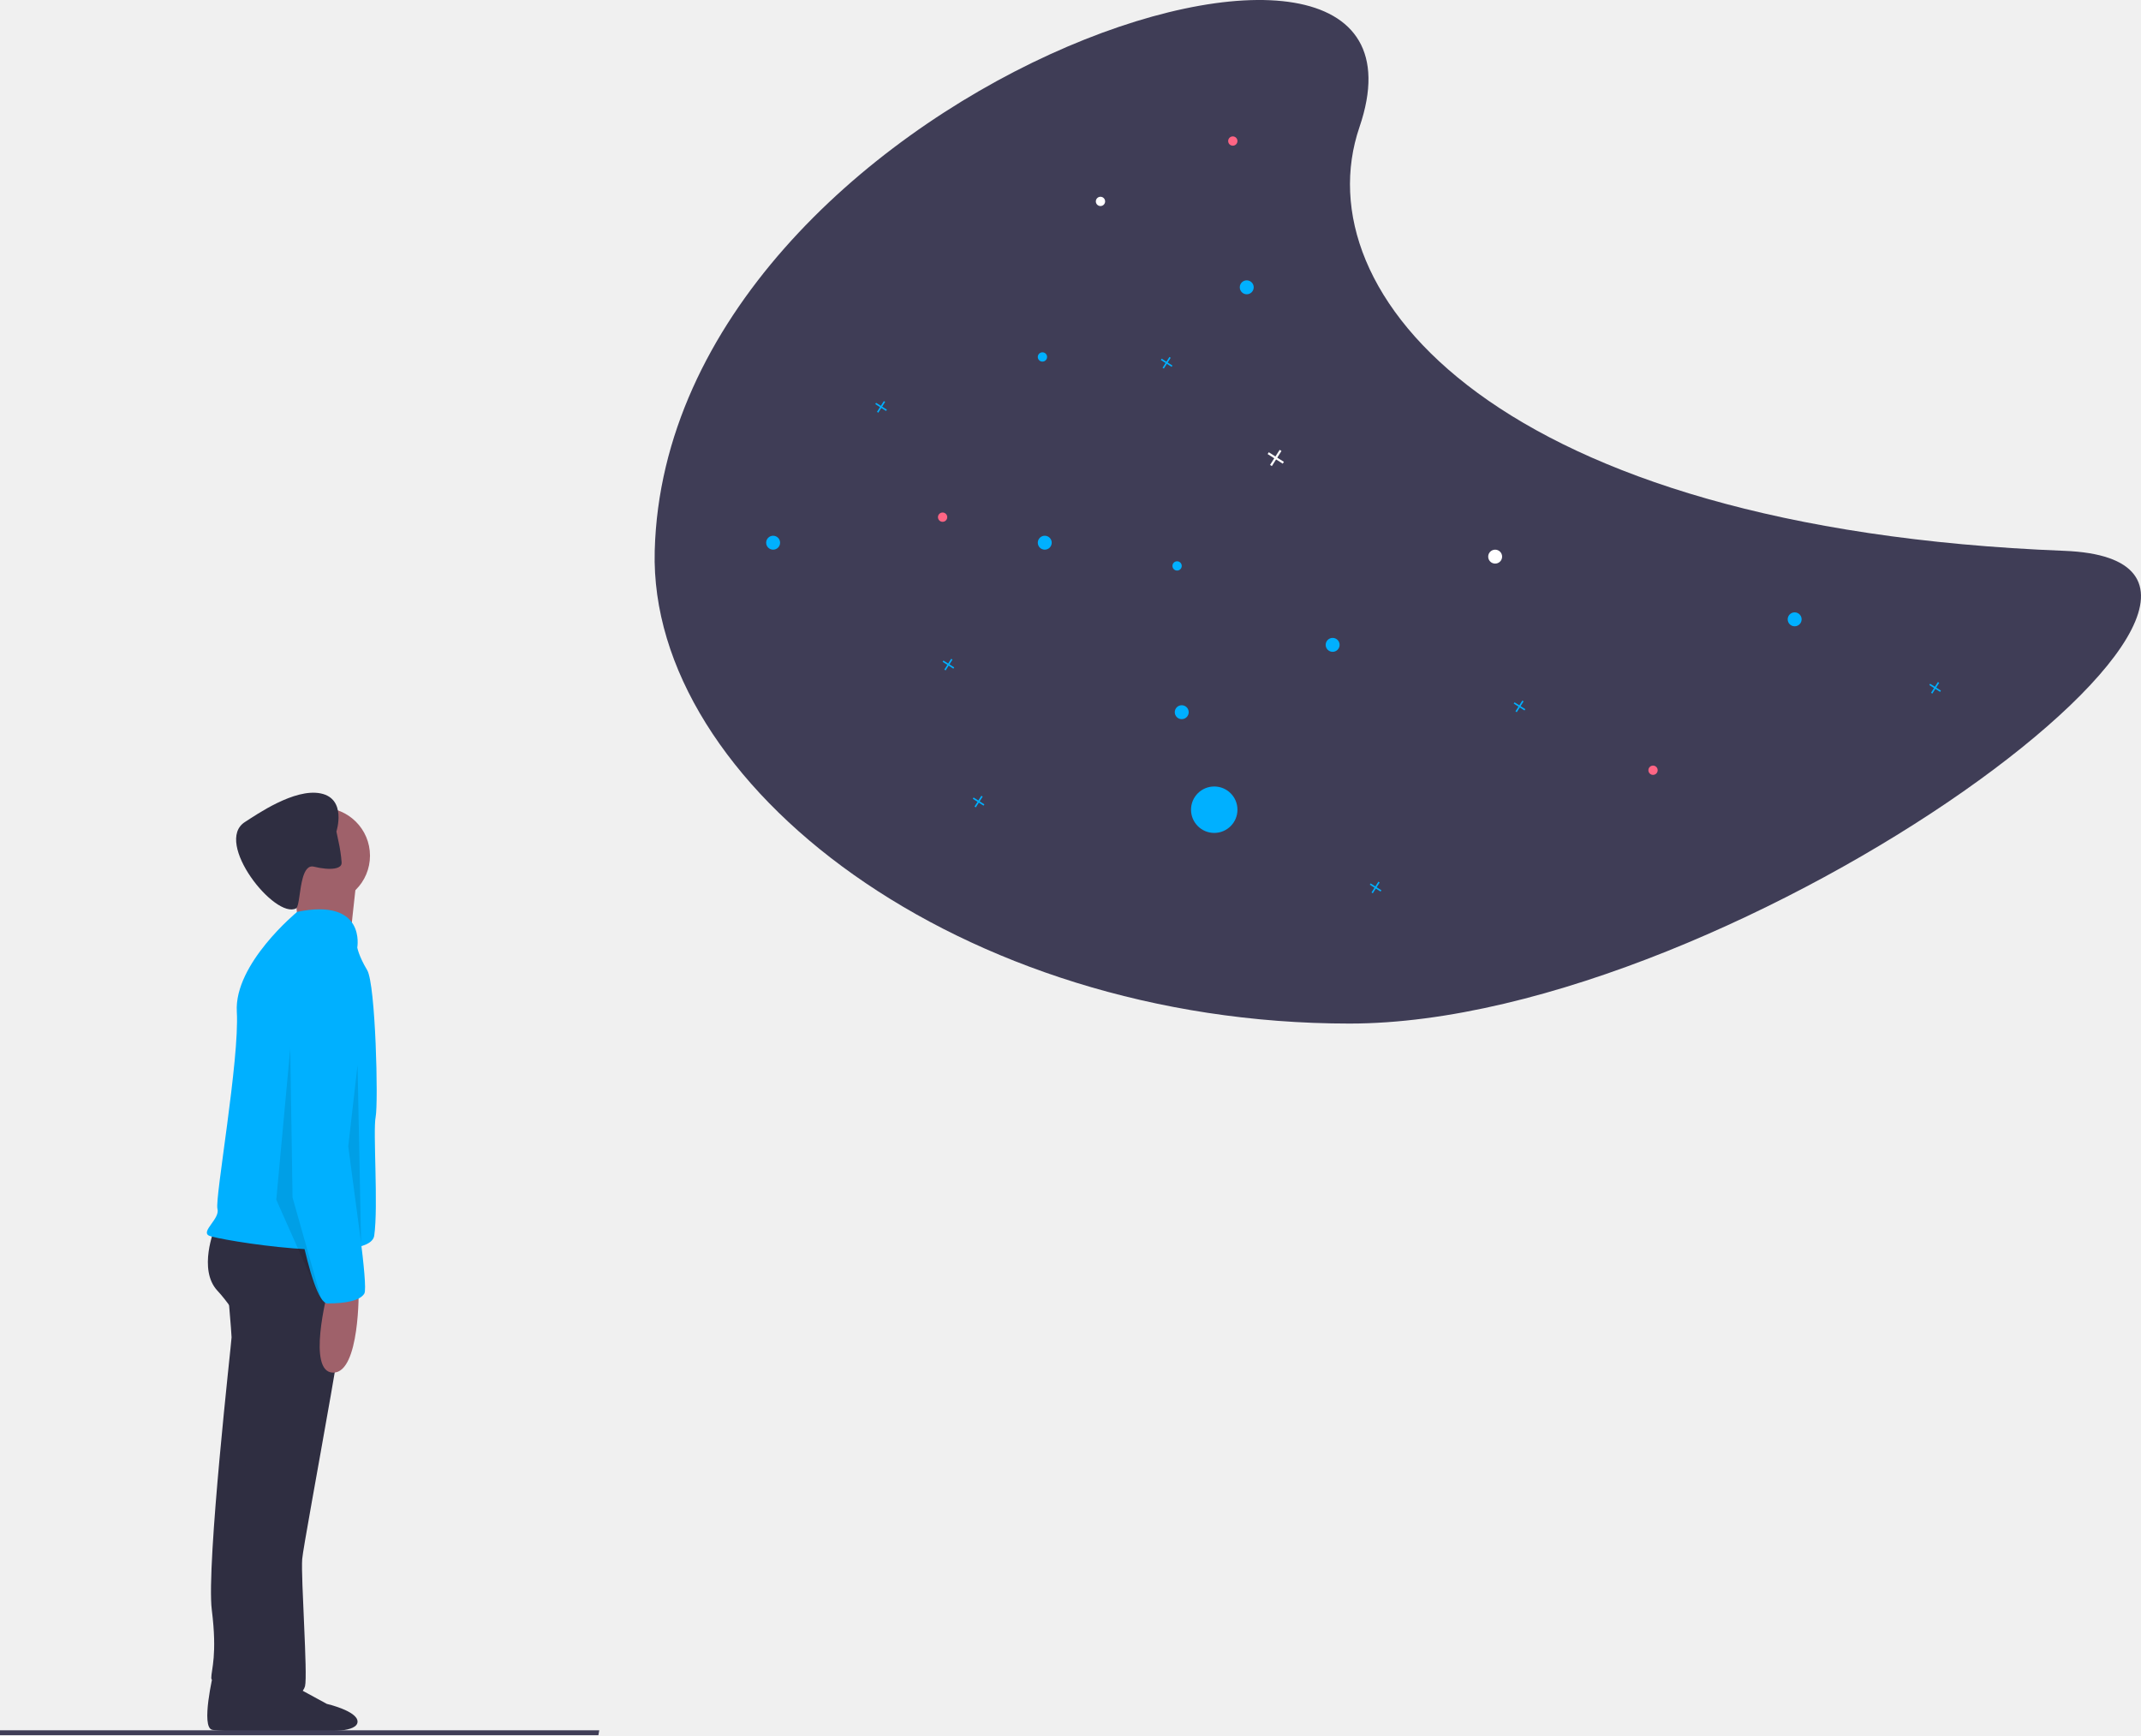
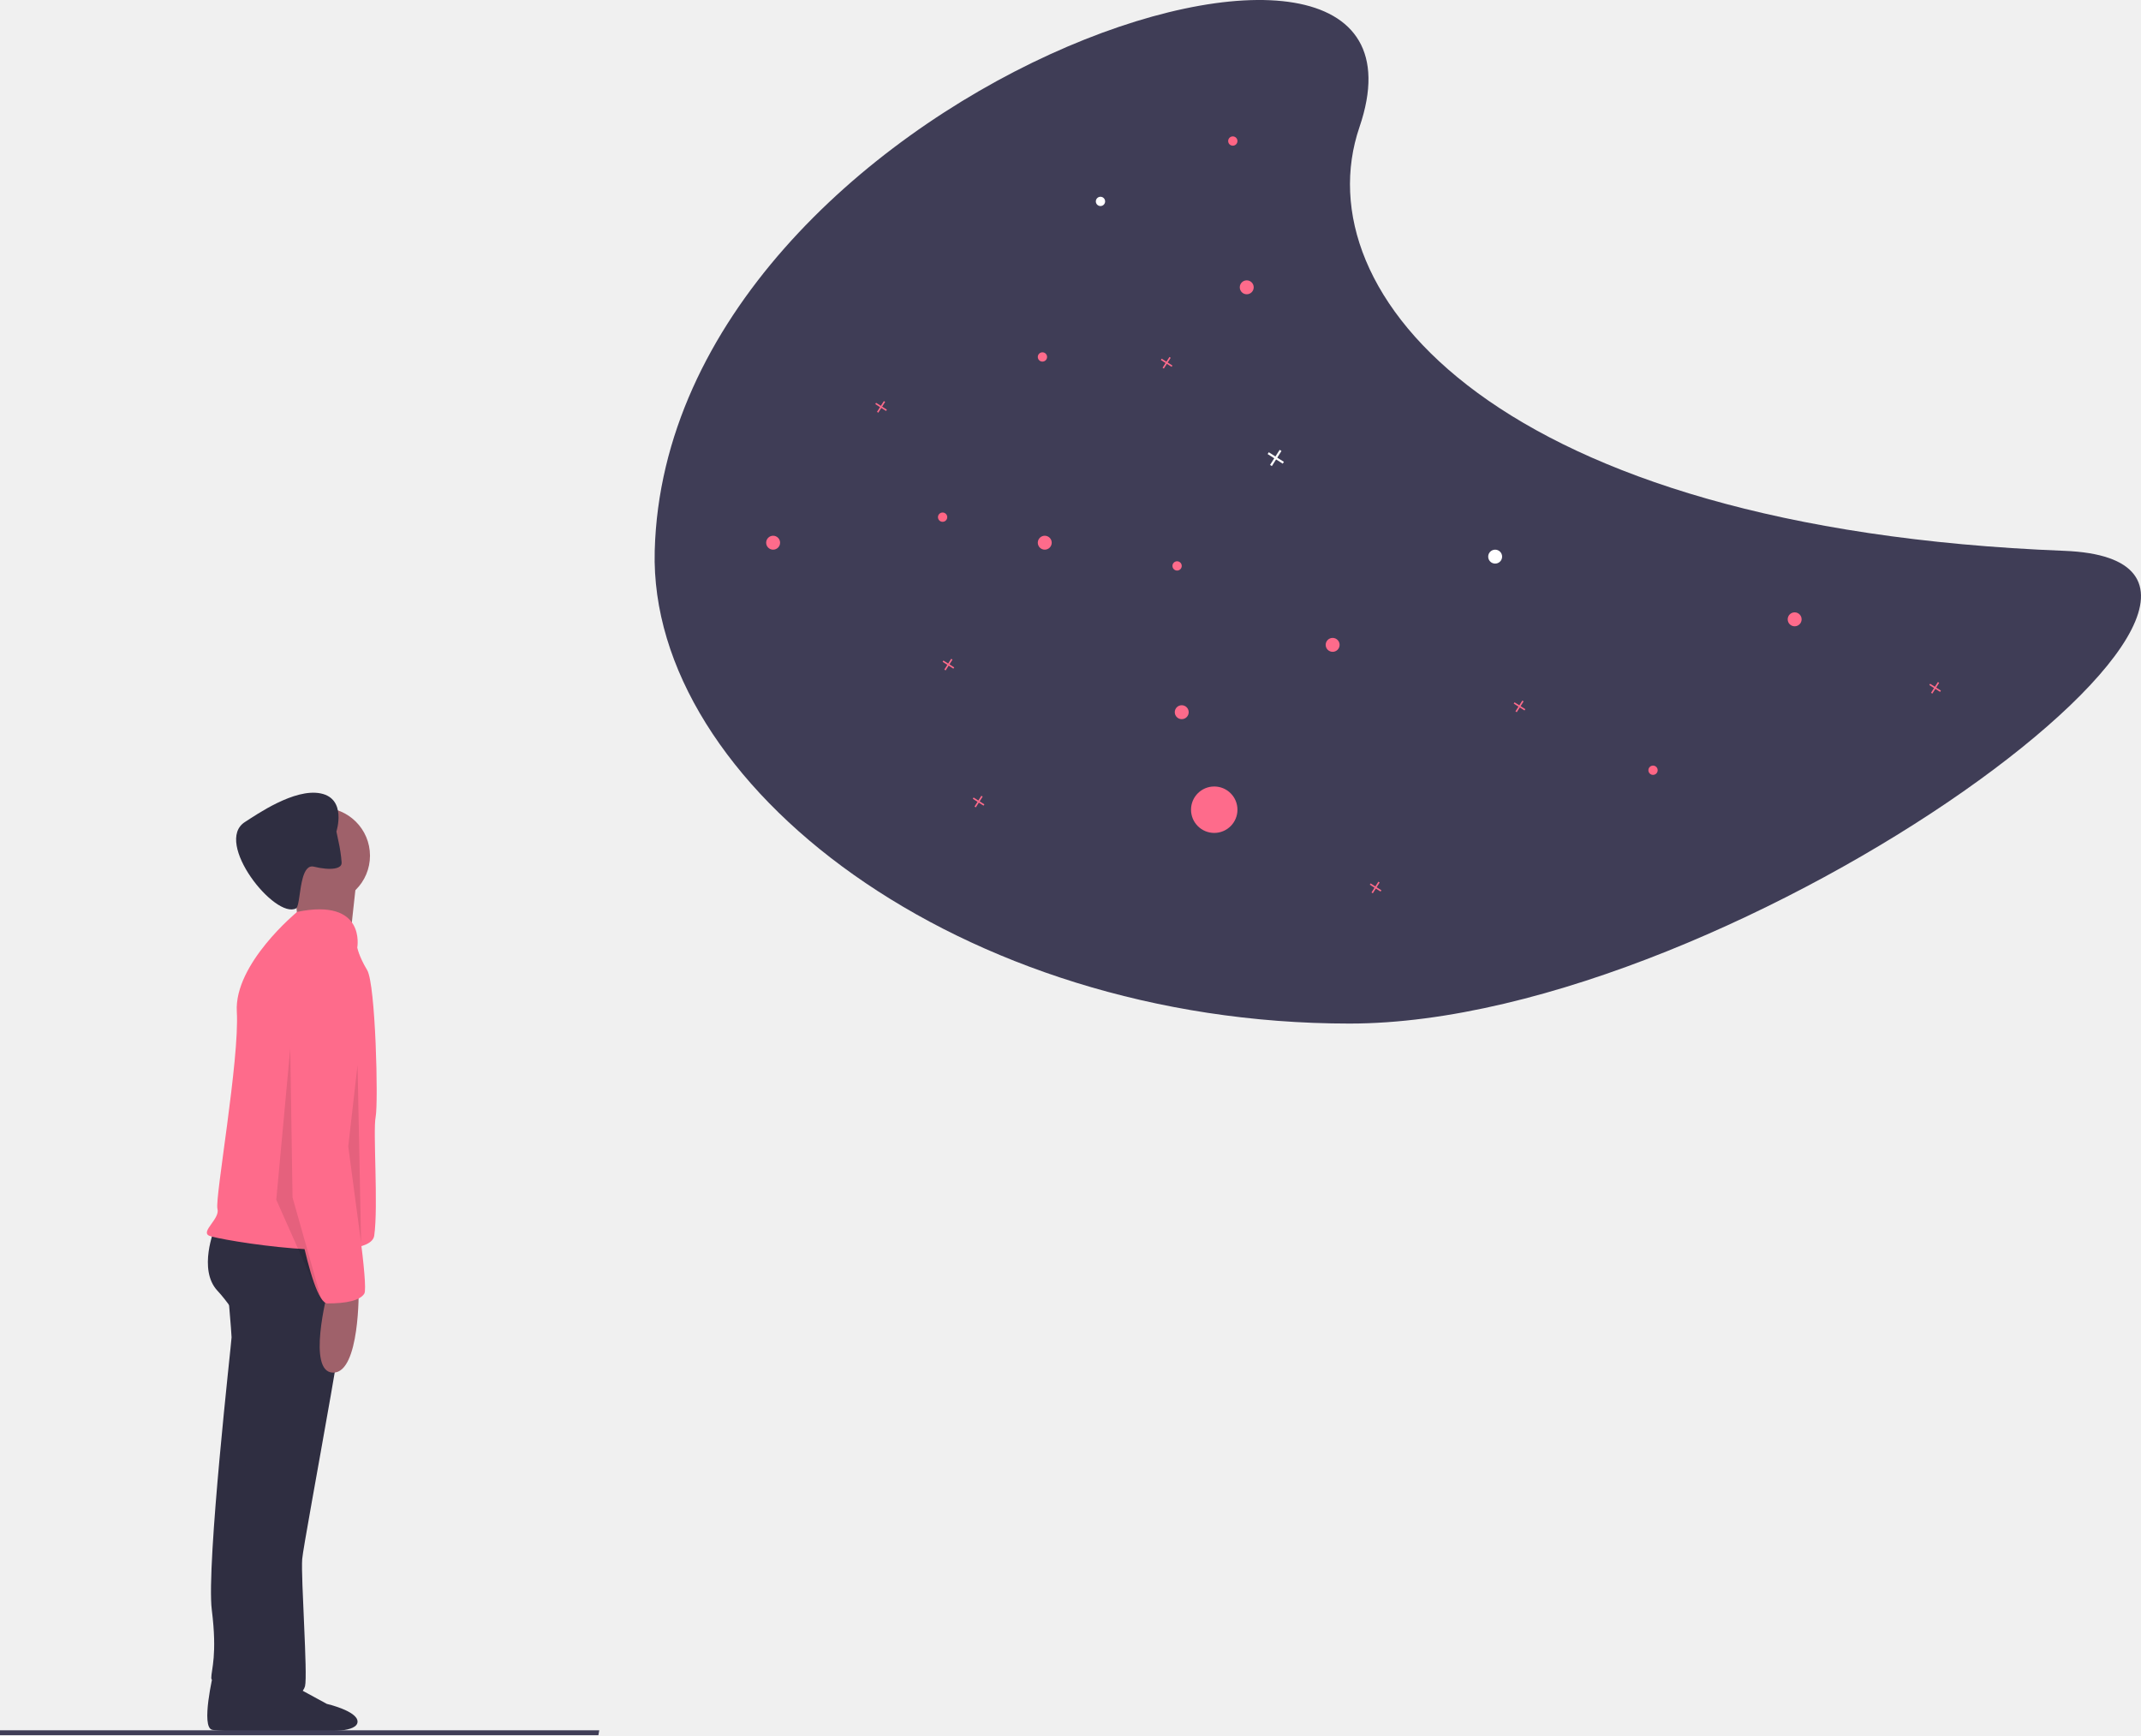
<svg xmlns="http://www.w3.org/2000/svg" id="f6dc6f51-58d1-4328-a543-5a2c5176acea" data-name="Layer 1" width="922.185" height="747.357" viewBox="0 0 922.185 747.357">
  <path d="M420.911,313.567c-2.68,100.756,131.629,203.611,299.277,203.611S1154.817,318.541,1028.018,313.567c-244.325-9.584-328.052-110.77-303.553-182.5C768.34,2.606,426.188,115.178,420.911,313.567Z" transform="translate(-138.9074 -76.32167)" fill="#3f3d56" />
-   <polygon points="505.004 157.445 502.96 156.144 504.261 154.1 503.703 153.746 502.403 155.79 500.359 154.489 500.004 155.046 502.048 156.347 500.747 158.391 501.305 158.746 502.605 156.702 504.649 158.002 505.004 157.445" fill="#00b0ff" />
-   <polygon points="657.004 305.445 654.96 304.144 656.261 302.1 655.703 301.746 654.403 303.79 652.359 302.489 652.004 303.046 654.048 304.347 652.747 306.391 653.305 306.746 654.605 304.702 656.649 306.002 657.004 305.445" fill="#00b0ff" />
-   <polygon points="411.004 287.445 408.96 286.144 410.261 284.1 409.703 283.746 408.403 285.79 406.359 284.489 406.004 285.046 408.048 286.347 406.747 288.391 407.305 288.746 408.605 286.702 410.649 288.002 411.004 287.445" fill="#00b0ff" />
-   <polygon points="595.004 383.445 592.96 382.144 594.261 380.1 593.703 379.746 592.403 381.79 590.359 380.489 590.004 381.046 592.048 382.347 590.747 384.391 591.305 384.746 592.605 382.702 594.649 384.002 595.004 383.445" fill="#00b0ff" />
-   <polygon points="424.004 346.445 421.96 345.144 423.261 343.1 422.703 342.746 421.403 344.79 419.359 343.489 419.004 344.046 421.048 345.347 419.747 347.391 420.305 347.746 421.605 345.702 423.649 347.002 424.004 346.445" fill="#00b0ff" />
-   <polygon points="836.004 297.445 833.96 296.144 835.261 294.1 834.703 293.746 833.403 295.79 831.359 294.489 831.004 295.046 833.048 296.347 831.747 298.391 832.305 298.746 833.605 296.702 835.649 298.002 836.004 297.445" fill="#00b0ff" />
-   <polygon points="382.004 176.445 379.96 175.144 381.261 173.1 380.703 172.746 379.403 174.79 377.359 173.489 377.004 174.046 379.048 175.347 377.747 177.391 378.305 177.746 379.605 175.702 381.649 177.002 382.004 176.445" fill="#00b0ff" />
+   <polygon points="505.004 157.445 502.96 156.144 504.261 154.1 503.703 153.746 502.403 155.79 500.359 154.489 500.004 155.046 502.048 156.347 500.747 158.391 501.305 158.746 502.605 156.702 504.649 158.002 505.004 157.445" fill="#fe6b8b" />
+   <polygon points="657.004 305.445 654.96 304.144 656.261 302.1 655.703 301.746 654.403 303.79 652.359 302.489 652.004 303.046 654.048 304.347 652.747 306.391 653.305 306.746 654.605 304.702 656.649 306.002 657.004 305.445" fill="#fe6b8b" />
+   <polygon points="411.004 287.445 408.96 286.144 410.261 284.1 409.703 283.746 408.403 285.79 406.359 284.489 406.004 285.046 408.048 286.347 406.747 288.391 407.305 288.746 408.605 286.702 410.649 288.002 411.004 287.445" fill="#fe6b8b" />
+   <polygon points="595.004 383.445 592.96 382.144 594.261 380.1 593.703 379.746 592.403 381.79 590.359 380.489 590.004 381.046 592.048 382.347 590.747 384.391 591.305 384.746 592.605 382.702 594.649 384.002 595.004 383.445" fill="#fe6b8b" />
+   <polygon points="424.004 346.445 421.96 345.144 423.261 343.1 422.703 342.746 421.403 344.79 419.359 343.489 419.004 344.046 421.048 345.347 419.747 347.391 420.305 347.746 421.605 345.702 423.649 347.002 424.004 346.445" fill="#fe6b8b" />
+   <polygon points="836.004 297.445 833.96 296.144 835.261 294.1 834.703 293.746 833.403 295.79 831.359 294.489 831.004 295.046 833.048 296.347 831.747 298.391 832.305 298.746 833.605 296.702 835.649 298.002 836.004 297.445" fill="#fe6b8b" />
+   <polygon points="382.004 176.445 379.96 175.144 381.261 173.1 380.703 172.746 379.403 174.79 377.359 173.489 377.004 174.046 379.048 175.347 377.747 177.391 378.305 177.746 379.605 175.702 381.649 177.002 382.004 176.445" fill="#fe6b8b" />
  <polygon points="553.004 198.924 550.142 197.104 551.963 194.242 551.183 193.746 549.362 196.607 546.501 194.786 546.004 195.567 548.866 197.387 547.045 200.249 547.825 200.746 549.646 197.884 552.507 199.705 553.004 198.924" fill="#fff" />
-   <circle cx="450.004" cy="233.746" r="3" fill="#00b0ff" />
-   <circle cx="333.004" cy="233.746" r="3" fill="#00b0ff" />
-   <circle cx="537.004" cy="123.746" r="3" fill="#00b0ff" />
-   <circle cx="509.004" cy="306.746" r="3" fill="#00b0ff" />
-   <circle cx="507.004" cy="243.746" r="2" fill="#00b0ff" />
+   <circle cx="450.004" cy="233.746" r="3" fill="#fe6b8b" />
+   <circle cx="333.004" cy="233.746" r="3" fill="#fe6b8b" />
+   <circle cx="537.004" cy="123.746" r="3" fill="#fe6b8b" />
+   <circle cx="509.004" cy="306.746" r="3" fill="#fe6b8b" />
+   <circle cx="507.004" cy="243.746" r="2" fill="#fe6b8b" />
  <circle cx="712.004" cy="331.746" r="2" fill="#ff6584" />
  <circle cx="406.004" cy="222.746" r="2" fill="#ff6584" />
  <circle cx="531.004" cy="60.746" r="2" fill="#ff6584" />
-   <circle cx="449.004" cy="153.746" r="2" fill="#00b0ff" />
+   <circle cx="449.004" cy="153.746" r="2" fill="#fe6b8b" />
  <circle cx="474.004" cy="86.746" r="2" fill="#fff" />
-   <circle cx="773.004" cy="266.746" r="3" fill="#00b0ff" />
-   <circle cx="574.004" cy="277.746" r="3" fill="#00b0ff" />
-   <circle cx="523.004" cy="348.746" r="10" fill="#00b0ff" />
+   <circle cx="773.004" cy="266.746" r="3" fill="#fe6b8b" />
+   <circle cx="574.004" cy="277.746" r="3" fill="#fe6b8b" />
+   <circle cx="523.004" cy="348.746" r="10" fill="#fe6b8b" />
  <circle cx="644.004" cy="239.746" r="3" fill="#fff" />
  <path d="M230.836,796.936s-5.597,23.406-.509,24.423,30.02.689,36.126,1.707,18.826-.689,18.826-5.268S272.05,810.165,272.05,810.165s-18.826-10.176-19.335-10.685S230.836,796.936,230.836,796.936Z" transform="translate(-138.9074 -76.32167)" fill="#2f2e41" />
  <path d="M236.828,629.813s1.825,20.684,1.825,22.509-10.95,97.944-8.517,117.411-.225,25.684-.225,29.334,19.692,2.3,19.692,2.3l21.292-134.444-10.95-40.151Z" transform="translate(-138.9074 -76.32167)" fill="#2f2e41" />
  <path d="M237.959,802.059s-5.088,18.317,0,19.335,30.02-1.166,36.126-.148,18.826,1.166,18.826-3.414-13.229-7.632-13.229-7.632-18.826-10.176-19.335-10.685S237.959,802.059,237.959,802.059Z" transform="translate(-138.9074 -76.32167)" fill="#2f2e41" />
  <path d="M231.353,605.479s-7.3,17.642,1.217,26.767,18.25,27.376,18.25,28.592-17.034,122.278-14.6,130.186,1.825,12.775,1.217,13.992,6.083,7.909,13.384,7.909,18.25-5.475,19.467-10.342-1.825-46.843-1.217-54.751S294.013,613.388,290.971,610.346,231.353,605.479,231.353,605.479Z" transform="translate(-138.9074 -76.32167)" fill="#2f2e41" />
  <circle cx="138.68" cy="368.554" r="20.684" fill="#9f616a" />
  <path d="M264.812,455.218s4.258,22.509,1.217,24.942,23.117,6.083,23.117,6.083,3.042-29.809,3.65-32.851S264.812,455.218,264.812,455.218Z" transform="translate(-138.9074 -76.32167)" fill="#9f616a" />
-   <path d="M292.796,484.419s3.924-21.435-25.885-15.351c0,0-27.217,22.316-26,43s-9.558,80.637-8.341,84.895-7.3,9.734-3.65,11.559,69.351,12.775,71.176,0-.608-45.018.608-51.101,0-57.184-3.65-63.268S292.796,484.419,292.796,484.419Z" transform="translate(-138.9074 -76.32167)" fill="#00b0ff" />
+   <path d="M292.796,484.419s3.924-21.435-25.885-15.351c0,0-27.217,22.316-26,43s-9.558,80.637-8.341,84.895-7.3,9.734-3.65,11.559,69.351,12.775,71.176,0-.608-45.018.608-51.101,0-57.184-3.65-63.268S292.796,484.419,292.796,484.419Z" transform="translate(-138.9074 -76.32167)" fill="#fe6b8b" />
  <path d="M280.021,632.855s-9.125,34.676,2.433,34.676,10.95-35.892,10.95-35.892Z" transform="translate(-138.9074 -76.32167)" fill="#9f616a" />
  <path d="M286.015,448.328c-.264,1.744-2.958,2.469-6.912,2.129l-.006-.001a33.145,33.145,0,0,1-4.966-.85c-2.468-.607-3.858,1.588-4.755,4.627-1.472,5.013-1.583,12.337-2.878,13.291-9.04,4.997-35.751-28.504-22.063-37.177,4.875-3.089,21.285-14.623,32.623-12.293s6.748,16.402,6.748,16.402.416,1.847.888,4.22a63.446,63.446,0,0,1,1.359,9.078A4.421,4.421,0,0,1,286.015,448.328Z" transform="translate(-138.9074 -76.32167)" fill="#2f2e41" />
-   <path d="M287.321,490.502s-20.684-1.217-22.509,29.201-1.217,59.01-1.217,59.618,8.517,58.401,16.425,58.401,13.992-1.217,15.817-4.258-4.867-46.843-4.867-46.843-3.042-46.234,1.825-60.835S298.271,492.327,287.321,490.502Z" transform="translate(-138.9074 -76.32167)" fill="#00b0ff" />
+   <path d="M287.321,490.502s-20.684-1.217-22.509,29.201-1.217,59.01-1.217,59.618,8.517,58.401,16.425,58.401,13.992-1.217,15.817-4.258-4.867-46.843-4.867-46.843-3.042-46.234,1.825-60.835S298.271,492.327,287.321,490.502Z" transform="translate(-138.9074 -76.32167)" fill="#fe6b8b" />
  <polyline points="125.004 451.746 119.004 516.746 139.004 561.746 126.004 515.746 125.004 450.746" opacity="0.1" style="isolation:isolate" />
  <polygon points="154.004 458.746 155.532 535.375 150.004 493.746 154.004 458.746" opacity="0.1" style="isolation:isolate" />
  <polygon points="257.738 747.357 0 747.357 0 745.251 258.12 745.251 257.738 747.357" fill="#3f3d56" />
</svg>
